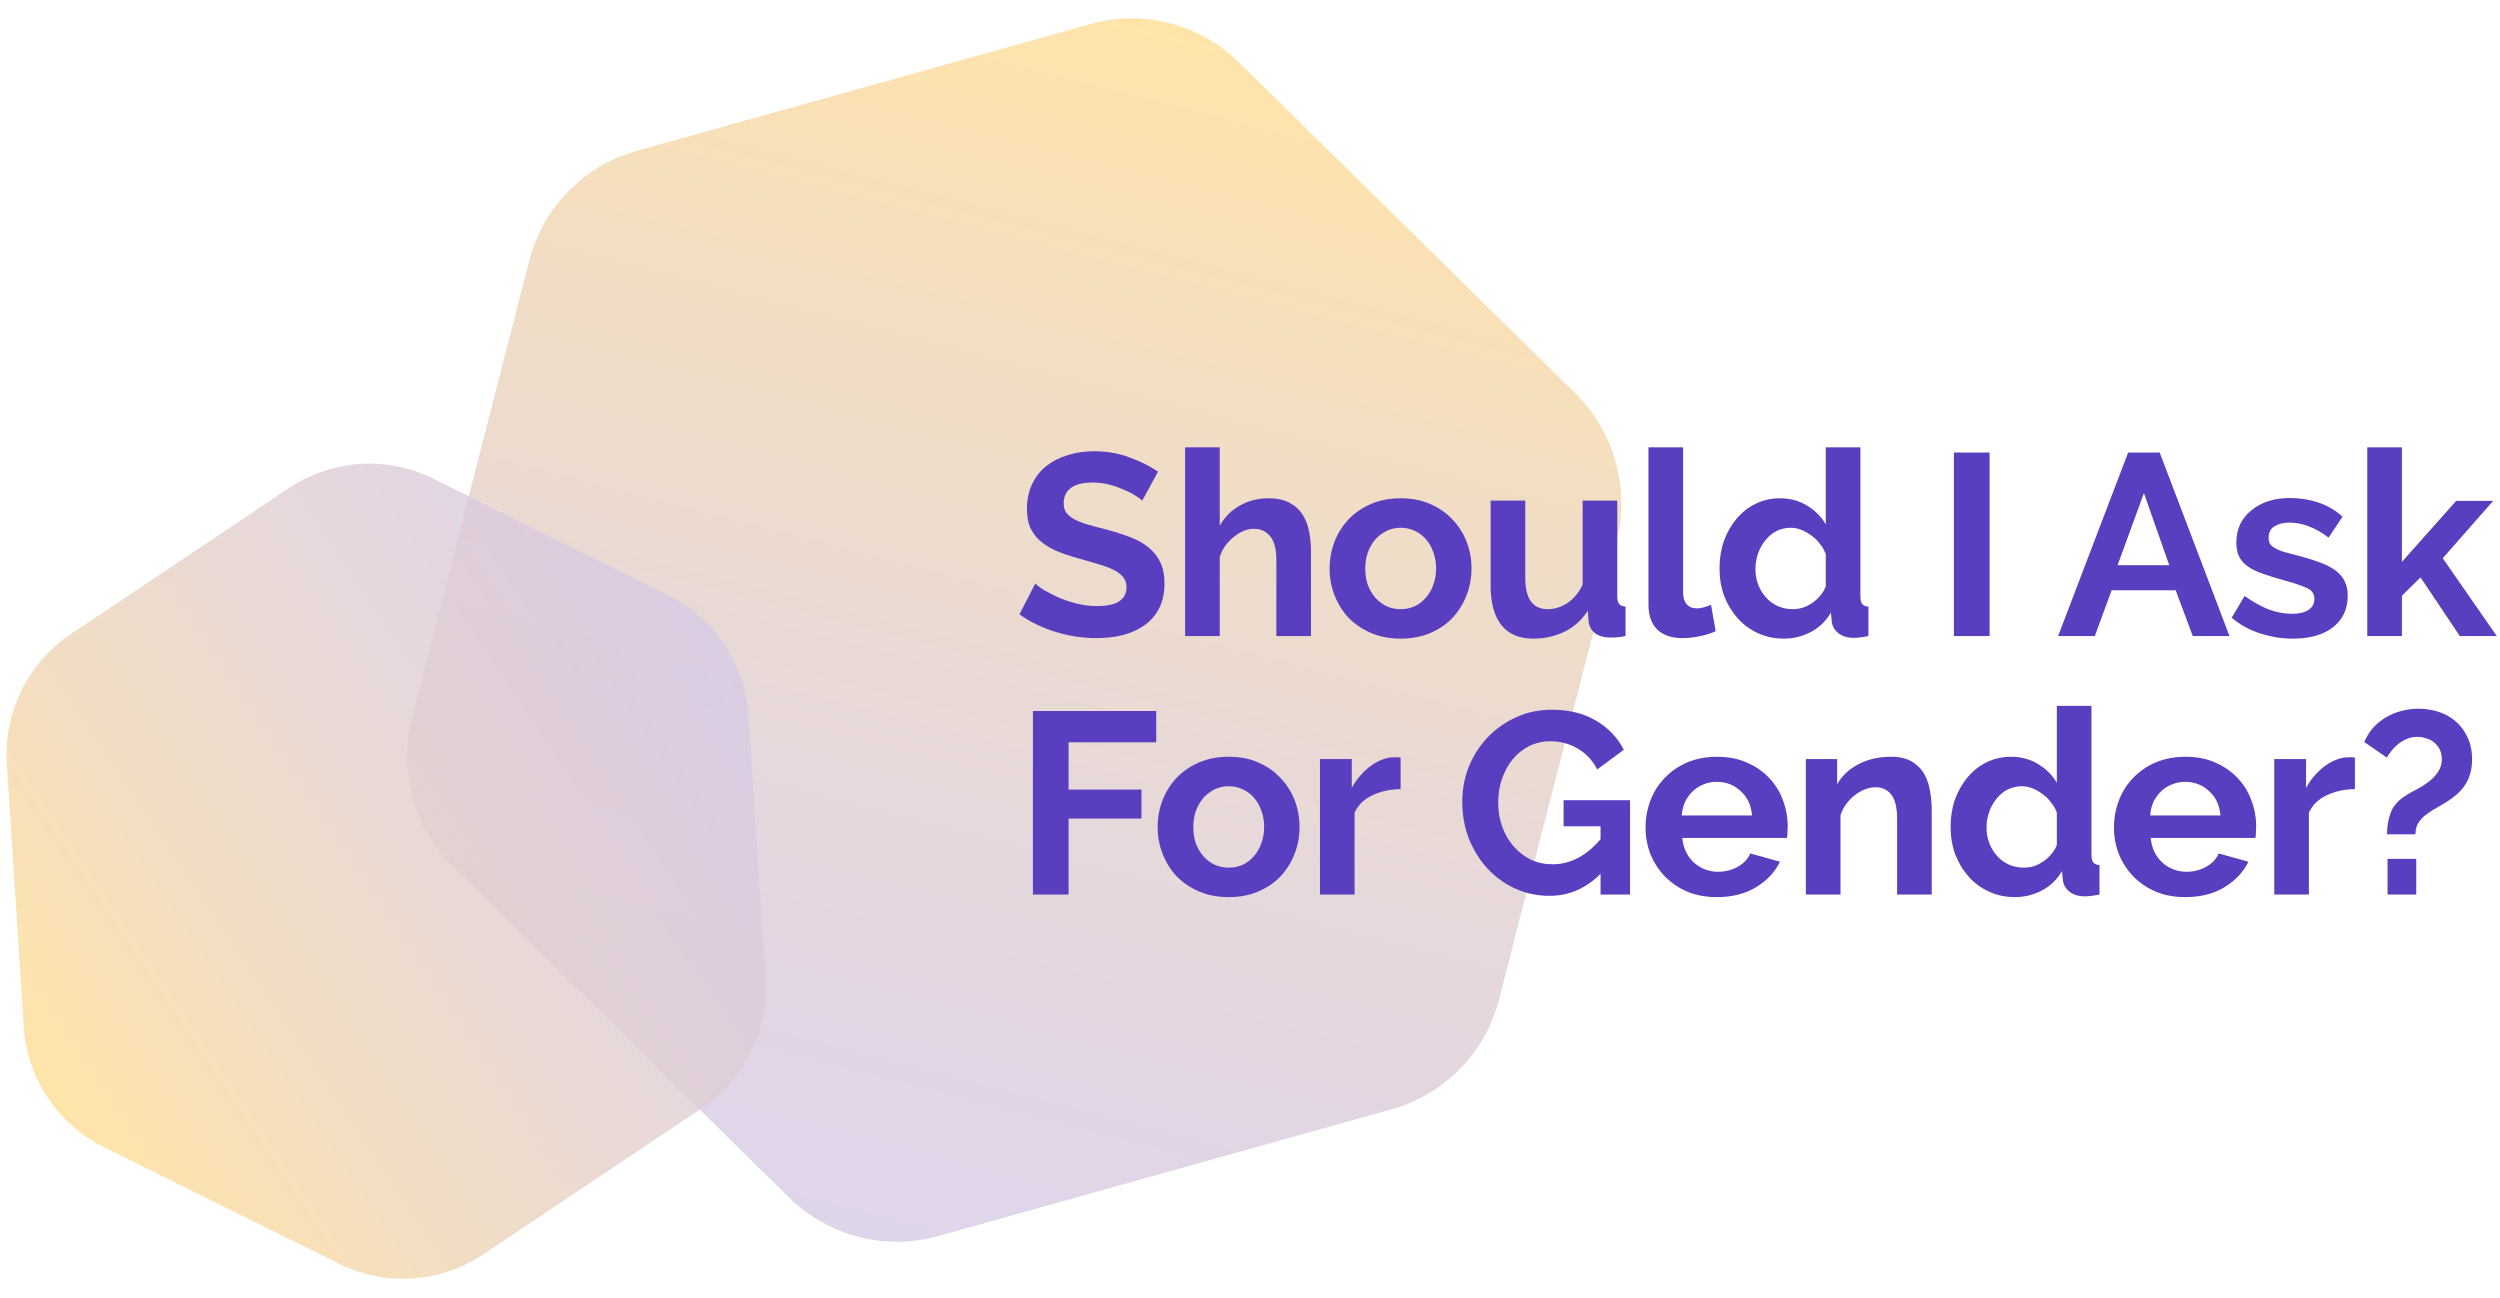
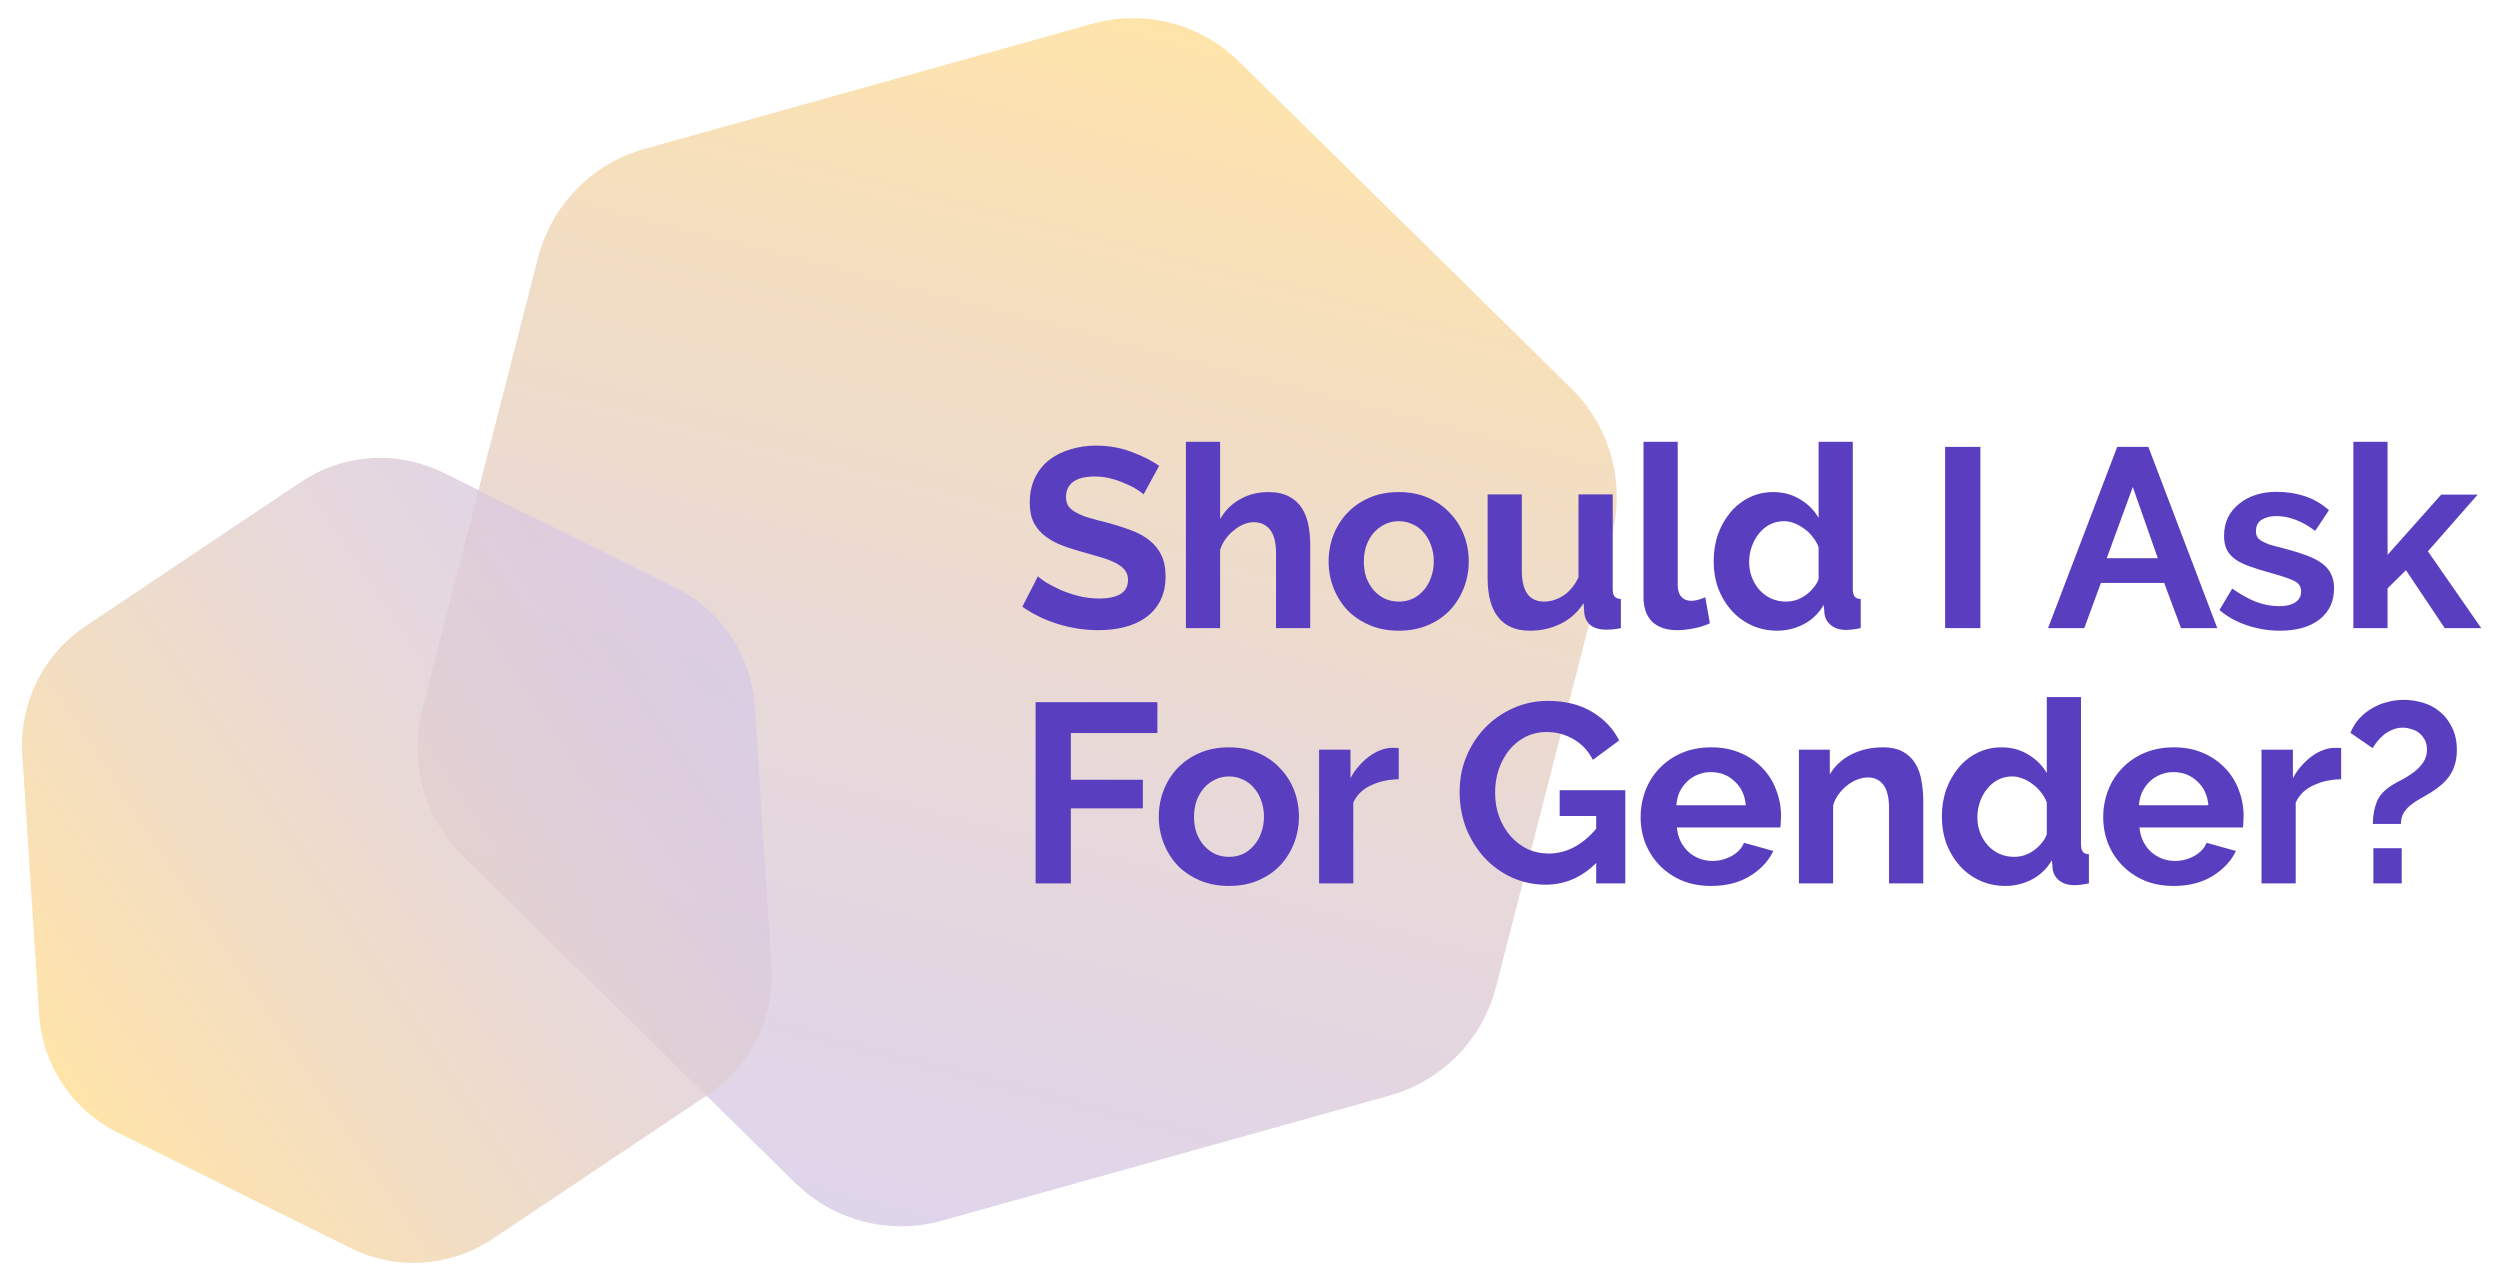
- <svg xmlns="http://www.w3.org/2000/svg" width="210" height="109" viewBox="0 0 210 109" fill="none">
+ <svg xmlns="http://www.w3.org/2000/svg" width="195.09" height="100" viewBox="0 0 210 109" fill="none">
  <path opacity="0.8" d="M125.927 83.937L135.786 45.501C136.936 41.025 135.614 36.272 132.323 33.032L104.081 5.248C100.79 2.008 96.025 0.778 91.591 2.022L53.476 12.674C49.035 13.918 45.593 17.441 44.443 21.917L34.59 60.353C33.441 64.83 34.762 69.582 38.053 72.822L66.303 100.606C69.594 103.846 74.358 105.076 78.792 103.832L116.901 93.18C121.342 91.937 124.784 88.414 125.927 83.937Z" fill="url(#paint0_linear)" />
  <path opacity="0.8" d="M24.284 40.99L5.942 53.266C2.341 55.677 0.296 59.835 0.572 64.167L1.997 86.245C2.279 90.583 4.84 94.438 8.723 96.358L28.49 106.16C32.373 108.088 36.986 107.784 40.587 105.373L58.929 93.097C62.53 90.686 64.575 86.528 64.299 82.197L62.874 60.118C62.592 55.78 60.031 51.926 56.147 50.005L36.38 40.203C32.497 38.275 27.891 38.579 24.284 40.99Z" fill="url(#paint1_linear)" />
  <path d="M95.949 42.051C95.848 41.95 95.66 41.812 95.385 41.639C95.124 41.465 94.799 41.298 94.408 41.139C94.031 40.965 93.619 40.821 93.17 40.705C92.722 40.589 92.266 40.531 91.802 40.531C90.977 40.531 90.362 40.683 89.957 40.987C89.551 41.291 89.349 41.718 89.349 42.268C89.349 42.587 89.421 42.854 89.566 43.072C89.725 43.274 89.95 43.455 90.239 43.614C90.528 43.774 90.89 43.918 91.325 44.049C91.773 44.179 92.287 44.316 92.866 44.461C93.619 44.664 94.299 44.881 94.907 45.112C95.53 45.344 96.051 45.634 96.471 45.981C96.905 46.328 97.238 46.748 97.469 47.24C97.701 47.718 97.817 48.312 97.817 49.021C97.817 49.846 97.657 50.555 97.339 51.149C97.035 51.728 96.615 52.198 96.08 52.56C95.559 52.922 94.951 53.19 94.256 53.363C93.576 53.523 92.859 53.602 92.106 53.602C90.948 53.602 89.805 53.428 88.676 53.081C87.547 52.734 86.533 52.242 85.636 51.605L86.96 49.021C87.091 49.151 87.322 49.325 87.655 49.542C88.003 49.745 88.408 49.955 88.871 50.172C89.334 50.374 89.848 50.548 90.413 50.693C90.977 50.837 91.556 50.91 92.15 50.91C93.8 50.91 94.625 50.382 94.625 49.325C94.625 48.992 94.531 48.71 94.343 48.478C94.154 48.246 93.887 48.044 93.539 47.87C93.192 47.696 92.772 47.537 92.28 47.392C91.788 47.248 91.238 47.088 90.63 46.915C89.892 46.712 89.248 46.495 88.697 46.263C88.162 46.017 87.713 45.735 87.351 45.416C86.989 45.084 86.714 44.707 86.526 44.288C86.352 43.853 86.266 43.339 86.266 42.746C86.266 41.964 86.41 41.269 86.7 40.661C86.989 40.053 87.387 39.547 87.894 39.142C88.415 38.736 89.016 38.432 89.696 38.23C90.376 38.013 91.108 37.904 91.889 37.904C92.975 37.904 93.974 38.078 94.885 38.425C95.797 38.758 96.594 39.156 97.274 39.619L95.949 42.051Z" fill="#593EBF" />
  <path d="M110.123 53.428H107.214V47.045C107.214 46.148 107.047 45.489 106.714 45.069C106.381 44.635 105.911 44.418 105.303 44.418C105.042 44.418 104.767 44.476 104.478 44.591C104.188 44.707 103.913 44.874 103.653 45.091C103.392 45.294 103.153 45.539 102.936 45.829C102.719 46.119 102.56 46.437 102.458 46.784V53.428H99.549V37.578H102.458V44.157C102.878 43.419 103.443 42.854 104.152 42.464C104.876 42.058 105.672 41.856 106.54 41.856C107.279 41.856 107.879 41.986 108.343 42.246C108.806 42.492 109.168 42.825 109.428 43.245C109.689 43.665 109.87 44.143 109.971 44.678C110.072 45.214 110.123 45.764 110.123 46.328V53.428Z" fill="#593EBF" />
  <path d="M117.658 53.646C116.731 53.646 115.899 53.486 115.161 53.168C114.422 52.849 113.793 52.422 113.272 51.887C112.765 51.337 112.374 50.707 112.099 49.998C111.824 49.289 111.687 48.543 111.687 47.761C111.687 46.965 111.824 46.213 112.099 45.503C112.374 44.794 112.765 44.172 113.272 43.636C113.793 43.086 114.422 42.652 115.161 42.333C115.899 42.015 116.731 41.856 117.658 41.856C118.584 41.856 119.409 42.015 120.133 42.333C120.871 42.652 121.494 43.086 122 43.636C122.521 44.172 122.919 44.794 123.194 45.503C123.469 46.213 123.607 46.965 123.607 47.761C123.607 48.543 123.469 49.289 123.194 49.998C122.919 50.707 122.529 51.337 122.022 51.887C121.515 52.422 120.893 52.849 120.155 53.168C119.416 53.486 118.584 53.646 117.658 53.646ZM114.683 47.761C114.683 48.268 114.755 48.731 114.9 49.151C115.059 49.556 115.269 49.911 115.53 50.215C115.805 50.519 116.123 50.758 116.485 50.931C116.847 51.091 117.238 51.17 117.658 51.17C118.077 51.17 118.468 51.091 118.83 50.931C119.192 50.758 119.503 50.519 119.764 50.215C120.039 49.911 120.249 49.549 120.393 49.129C120.553 48.71 120.632 48.246 120.632 47.74C120.632 47.248 120.553 46.792 120.393 46.372C120.249 45.952 120.039 45.59 119.764 45.286C119.503 44.982 119.192 44.751 118.83 44.591C118.468 44.418 118.077 44.331 117.658 44.331C117.238 44.331 116.847 44.418 116.485 44.591C116.123 44.765 115.805 45.004 115.53 45.308C115.269 45.612 115.059 45.974 114.9 46.394C114.755 46.813 114.683 47.269 114.683 47.761Z" fill="#593EBF" />
  <path d="M128.795 53.646C127.623 53.646 126.732 53.269 126.124 52.517C125.516 51.764 125.212 50.649 125.212 49.173V42.051H128.122V48.543C128.122 50.295 128.752 51.17 130.011 51.17C130.575 51.17 131.118 51.004 131.639 50.671C132.175 50.324 132.609 49.803 132.942 49.108V42.051H135.852V50.085C135.852 50.389 135.902 50.606 136.004 50.736C136.119 50.866 136.3 50.939 136.546 50.953V53.428C136.257 53.486 136.011 53.523 135.808 53.537C135.62 53.551 135.446 53.559 135.287 53.559C134.766 53.559 134.339 53.443 134.006 53.211C133.688 52.965 133.499 52.632 133.442 52.213L133.376 51.301C132.87 52.082 132.218 52.669 131.422 53.059C130.626 53.45 129.75 53.646 128.795 53.646Z" fill="#593EBF" />
  <path d="M138.472 37.578H141.381V49.781C141.381 50.2 141.482 50.526 141.685 50.758C141.888 50.989 142.177 51.105 142.554 51.105C142.727 51.105 142.915 51.076 143.118 51.018C143.335 50.961 143.538 50.888 143.726 50.801L144.117 53.016C143.726 53.204 143.27 53.349 142.749 53.45C142.228 53.551 141.757 53.602 141.338 53.602C140.426 53.602 139.716 53.363 139.21 52.886C138.718 52.394 138.472 51.699 138.472 50.801V37.578Z" fill="#593EBF" />
  <path d="M149.846 53.646C149.065 53.646 148.341 53.494 147.675 53.19C147.009 52.886 146.438 52.466 145.96 51.93C145.482 51.395 145.106 50.772 144.831 50.063C144.57 49.339 144.44 48.565 144.44 47.74C144.44 46.915 144.563 46.148 144.809 45.438C145.07 44.729 145.424 44.106 145.873 43.571C146.322 43.035 146.857 42.616 147.48 42.312C148.102 42.008 148.783 41.856 149.521 41.856C150.36 41.856 151.113 42.058 151.779 42.464C152.459 42.869 152.988 43.397 153.364 44.049V37.578H156.273V50.085C156.273 50.389 156.324 50.606 156.425 50.736C156.527 50.866 156.7 50.939 156.947 50.953V53.428C156.44 53.53 156.027 53.581 155.709 53.581C155.188 53.581 154.761 53.45 154.428 53.19C154.095 52.929 153.907 52.589 153.863 52.169L153.798 51.453C153.378 52.176 152.807 52.726 152.083 53.103C151.374 53.465 150.628 53.646 149.846 53.646ZM150.606 51.17C150.881 51.17 151.164 51.127 151.453 51.04C151.743 50.939 152.011 50.801 152.257 50.627C152.503 50.454 152.72 50.251 152.908 50.02C153.111 49.788 153.263 49.535 153.364 49.26V46.546C153.248 46.227 153.082 45.938 152.865 45.677C152.662 45.402 152.423 45.17 152.148 44.982C151.887 44.78 151.605 44.62 151.301 44.505C151.012 44.389 150.722 44.331 150.433 44.331C149.998 44.331 149.593 44.425 149.217 44.613C148.855 44.801 148.544 45.062 148.283 45.395C148.023 45.713 147.82 46.082 147.675 46.502C147.53 46.922 147.458 47.356 147.458 47.805C147.458 48.283 147.538 48.724 147.697 49.129C147.856 49.535 148.073 49.889 148.348 50.193C148.623 50.497 148.949 50.736 149.325 50.91C149.716 51.084 150.143 51.17 150.606 51.17Z" fill="#593EBF" />
  <path d="M164.128 53.428V38.013H167.125V53.428H164.128Z" fill="#593EBF" />
  <path d="M178.765 38.013H181.414L187.277 53.428H184.193L182.76 49.585H177.376L175.964 53.428H172.881L178.765 38.013ZM182.217 47.479L180.09 41.421L177.875 47.479H182.217Z" fill="#593EBF" />
  <path d="M192.607 53.646C191.652 53.646 190.718 53.494 189.806 53.19C188.894 52.886 188.113 52.451 187.461 51.887L188.547 50.063C189.242 50.555 189.915 50.931 190.566 51.192C191.232 51.438 191.891 51.561 192.542 51.561C193.121 51.561 193.577 51.453 193.91 51.236C194.243 51.018 194.409 50.707 194.409 50.302C194.409 49.897 194.214 49.6 193.823 49.412C193.432 49.224 192.795 49.006 191.913 48.76C191.174 48.558 190.545 48.362 190.024 48.174C189.502 47.986 189.083 47.776 188.764 47.544C188.446 47.298 188.214 47.023 188.069 46.719C187.925 46.401 187.852 46.025 187.852 45.59C187.852 45.011 187.961 44.49 188.178 44.027C188.41 43.564 188.728 43.173 189.133 42.854C189.539 42.522 190.009 42.268 190.545 42.094C191.095 41.921 191.688 41.834 192.325 41.834C193.179 41.834 193.975 41.957 194.713 42.203C195.466 42.449 196.154 42.847 196.776 43.397L195.604 45.156C195.025 44.722 194.46 44.403 193.91 44.201C193.374 43.998 192.839 43.897 192.303 43.897C191.811 43.897 191.399 43.998 191.066 44.201C190.733 44.403 190.566 44.729 190.566 45.178C190.566 45.38 190.603 45.547 190.675 45.677C190.762 45.807 190.892 45.923 191.066 46.025C191.239 46.126 191.464 46.227 191.739 46.328C192.028 46.415 192.383 46.509 192.803 46.611C193.584 46.813 194.25 47.016 194.8 47.219C195.365 47.421 195.821 47.653 196.168 47.913C196.53 48.174 196.791 48.478 196.95 48.825C197.124 49.158 197.21 49.564 197.21 50.041C197.21 51.156 196.798 52.039 195.973 52.69C195.148 53.327 194.026 53.646 192.607 53.646Z" fill="#593EBF" />
  <path d="M206.624 53.428L203.324 48.5L201.761 50.041V53.428H198.851V37.578H201.761V47.197L206.32 42.073H209.425L205.191 46.893L209.729 53.428H206.624Z" fill="#593EBF" />
  <path d="M86.765 75.141V59.725H97.122V62.352H89.761V66.326H95.884V68.758H89.761V75.141H86.765Z" fill="#593EBF" />
  <path d="M103.213 75.358C102.287 75.358 101.454 75.199 100.716 74.881C99.978 74.562 99.348 74.135 98.827 73.6C98.321 73.049 97.93 72.42 97.655 71.71C97.38 71.001 97.242 70.256 97.242 69.474C97.242 68.678 97.38 67.925 97.655 67.216C97.93 66.507 98.321 65.884 98.827 65.349C99.348 64.799 99.978 64.364 100.716 64.046C101.454 63.727 102.287 63.568 103.213 63.568C104.14 63.568 104.965 63.727 105.688 64.046C106.427 64.364 107.049 64.799 107.556 65.349C108.077 65.884 108.475 66.507 108.75 67.216C109.025 67.925 109.162 68.678 109.162 69.474C109.162 70.256 109.025 71.001 108.75 71.71C108.475 72.42 108.084 73.049 107.577 73.6C107.071 74.135 106.448 74.562 105.71 74.881C104.972 75.199 104.14 75.358 103.213 75.358ZM100.239 69.474C100.239 69.981 100.311 70.444 100.456 70.864C100.615 71.269 100.825 71.624 101.085 71.928C101.36 72.232 101.679 72.471 102.041 72.644C102.403 72.803 102.793 72.883 103.213 72.883C103.633 72.883 104.024 72.803 104.386 72.644C104.748 72.471 105.059 72.232 105.319 71.928C105.594 71.624 105.804 71.262 105.949 70.842C106.108 70.422 106.188 69.959 106.188 69.452C106.188 68.96 106.108 68.504 105.949 68.085C105.804 67.665 105.594 67.303 105.319 66.999C105.059 66.695 104.748 66.463 104.386 66.304C104.024 66.13 103.633 66.043 103.213 66.043C102.793 66.043 102.403 66.13 102.041 66.304C101.679 66.478 101.36 66.717 101.085 67.021C100.825 67.325 100.615 67.686 100.456 68.106C100.311 68.526 100.239 68.982 100.239 69.474Z" fill="#593EBF" />
  <path d="M117.651 66.282C116.768 66.297 115.979 66.471 115.284 66.803C114.589 67.122 114.09 67.607 113.786 68.258V75.141H110.877V63.764H113.547V66.195C113.75 65.805 113.989 65.457 114.264 65.153C114.539 64.835 114.835 64.56 115.154 64.328C115.472 64.097 115.791 63.923 116.109 63.807C116.442 63.677 116.761 63.612 117.065 63.612C117.224 63.612 117.34 63.612 117.412 63.612C117.499 63.612 117.578 63.619 117.651 63.633V66.282Z" fill="#593EBF" />
  <path d="M134.446 73.404C133.216 74.635 131.783 75.25 130.147 75.25C129.134 75.25 128.179 75.047 127.281 74.642C126.398 74.236 125.624 73.679 124.958 72.97C124.307 72.261 123.786 71.428 123.395 70.473C123.018 69.503 122.83 68.461 122.83 67.346C122.83 66.29 123.018 65.298 123.395 64.372C123.786 63.431 124.314 62.613 124.98 61.918C125.66 61.209 126.456 60.651 127.368 60.246C128.28 59.827 129.272 59.617 130.343 59.617C131.79 59.617 133.028 59.921 134.056 60.529C135.098 61.136 135.879 61.954 136.401 62.982L134.164 64.632C133.773 63.865 133.223 63.279 132.514 62.873C131.819 62.468 131.059 62.266 130.234 62.266C129.583 62.266 128.982 62.403 128.432 62.678C127.896 62.953 127.433 63.329 127.042 63.807C126.666 64.285 126.369 64.835 126.152 65.457C125.95 66.08 125.848 66.738 125.848 67.433C125.848 68.157 125.964 68.837 126.196 69.474C126.427 70.097 126.746 70.639 127.151 71.103C127.556 71.566 128.034 71.935 128.584 72.21C129.149 72.471 129.757 72.601 130.408 72.601C131.899 72.601 133.245 71.899 134.446 70.495V69.409H131.342V67.216H136.922V75.141H134.446V73.404Z" fill="#593EBF" />
  <path d="M144.22 75.358C143.308 75.358 142.482 75.206 141.744 74.902C141.006 74.584 140.376 74.157 139.855 73.621C139.334 73.086 138.929 72.463 138.639 71.754C138.364 71.045 138.227 70.299 138.227 69.517C138.227 68.707 138.364 67.947 138.639 67.238C138.914 66.514 139.312 65.884 139.834 65.349C140.355 64.799 140.984 64.364 141.723 64.046C142.475 63.727 143.315 63.568 144.241 63.568C145.168 63.568 145.993 63.727 146.716 64.046C147.455 64.364 148.077 64.791 148.584 65.327C149.105 65.863 149.496 66.485 149.756 67.194C150.031 67.904 150.169 68.642 150.169 69.409C150.169 69.597 150.162 69.778 150.147 69.952C150.147 70.126 150.133 70.27 150.104 70.386H141.31C141.353 70.835 141.462 71.233 141.636 71.58C141.809 71.928 142.034 72.224 142.309 72.471C142.584 72.716 142.895 72.905 143.242 73.035C143.59 73.165 143.952 73.23 144.328 73.23C144.907 73.23 145.45 73.093 145.957 72.818C146.478 72.528 146.832 72.152 147.02 71.689L149.517 72.384C149.098 73.252 148.425 73.969 147.498 74.533C146.586 75.083 145.493 75.358 144.22 75.358ZM147.172 68.497C147.1 67.643 146.782 66.963 146.217 66.456C145.667 65.935 144.994 65.674 144.198 65.674C143.807 65.674 143.438 65.747 143.09 65.891C142.758 66.022 142.461 66.21 142.2 66.456C141.94 66.702 141.723 66.999 141.549 67.346C141.39 67.694 141.296 68.077 141.267 68.497H147.172Z" fill="#593EBF" />
  <path d="M162.266 75.141H159.356V68.758C159.356 67.846 159.197 67.18 158.878 66.76C158.56 66.34 158.118 66.13 157.554 66.13C157.264 66.13 156.968 66.188 156.664 66.304C156.36 66.42 156.07 66.586 155.795 66.803C155.535 67.006 155.296 67.252 155.079 67.542C154.862 67.831 154.702 68.15 154.601 68.497V75.141H151.692V63.764H154.319V65.87C154.739 65.146 155.347 64.582 156.143 64.176C156.939 63.771 157.836 63.568 158.835 63.568C159.544 63.568 160.123 63.699 160.572 63.959C161.021 64.22 161.368 64.56 161.614 64.98C161.86 65.399 162.027 65.877 162.114 66.413C162.215 66.948 162.266 67.491 162.266 68.041V75.141Z" fill="#593EBF" />
  <path d="M169.257 75.358C168.476 75.358 167.752 75.206 167.086 74.902C166.42 74.598 165.849 74.178 165.371 73.643C164.893 73.107 164.517 72.485 164.242 71.776C163.981 71.052 163.851 70.278 163.851 69.452C163.851 68.627 163.974 67.86 164.22 67.151C164.481 66.442 164.835 65.819 165.284 65.284C165.733 64.748 166.268 64.328 166.891 64.024C167.513 63.72 168.193 63.568 168.932 63.568C169.771 63.568 170.524 63.771 171.19 64.176C171.87 64.582 172.399 65.11 172.775 65.761V59.291H175.684V71.797C175.684 72.101 175.735 72.319 175.836 72.449C175.938 72.579 176.111 72.651 176.357 72.666V75.141C175.851 75.242 175.438 75.293 175.12 75.293C174.599 75.293 174.172 75.163 173.839 74.902C173.506 74.642 173.318 74.302 173.274 73.882L173.209 73.165C172.789 73.889 172.218 74.439 171.494 74.815C170.785 75.177 170.039 75.358 169.257 75.358ZM170.017 72.883C170.292 72.883 170.575 72.84 170.864 72.753C171.154 72.651 171.421 72.514 171.668 72.34C171.914 72.166 172.131 71.964 172.319 71.732C172.522 71.501 172.674 71.247 172.775 70.972V68.258C172.659 67.94 172.493 67.65 172.275 67.39C172.073 67.115 171.834 66.883 171.559 66.695C171.298 66.492 171.016 66.333 170.712 66.217C170.423 66.101 170.133 66.043 169.844 66.043C169.409 66.043 169.004 66.138 168.628 66.326C168.266 66.514 167.955 66.775 167.694 67.107C167.434 67.426 167.231 67.795 167.086 68.215C166.941 68.635 166.869 69.069 166.869 69.517C166.869 69.995 166.949 70.437 167.108 70.842C167.267 71.247 167.484 71.602 167.759 71.906C168.034 72.21 168.36 72.449 168.736 72.623C169.127 72.796 169.554 72.883 170.017 72.883Z" fill="#593EBF" />
  <path d="M183.567 75.358C182.655 75.358 181.83 75.206 181.091 74.902C180.353 74.584 179.724 74.157 179.202 73.621C178.681 73.086 178.276 72.463 177.987 71.754C177.712 71.045 177.574 70.299 177.574 69.517C177.574 68.707 177.712 67.947 177.987 67.238C178.262 66.514 178.66 65.884 179.181 65.349C179.702 64.799 180.332 64.364 181.07 64.046C181.822 63.727 182.662 63.568 183.588 63.568C184.515 63.568 185.34 63.727 186.064 64.046C186.802 64.364 187.424 64.791 187.931 65.327C188.452 65.863 188.843 66.485 189.103 67.194C189.378 67.904 189.516 68.642 189.516 69.409C189.516 69.597 189.509 69.778 189.494 69.952C189.494 70.126 189.48 70.27 189.451 70.386H180.657C180.701 70.835 180.809 71.233 180.983 71.58C181.157 71.928 181.381 72.224 181.656 72.471C181.931 72.716 182.242 72.905 182.59 73.035C182.937 73.165 183.299 73.23 183.675 73.23C184.254 73.23 184.797 73.093 185.304 72.818C185.825 72.528 186.179 72.152 186.368 71.689L188.865 72.384C188.445 73.252 187.772 73.969 186.845 74.533C185.933 75.083 184.841 75.358 183.567 75.358ZM186.52 68.497C186.447 67.643 186.129 66.963 185.564 66.456C185.014 65.935 184.341 65.674 183.545 65.674C183.154 65.674 182.785 65.747 182.438 65.891C182.105 66.022 181.808 66.21 181.547 66.456C181.287 66.702 181.07 66.999 180.896 67.346C180.737 67.694 180.643 68.077 180.614 68.497H186.52Z" fill="#593EBF" />
  <path d="M197.813 66.282C196.93 66.297 196.141 66.471 195.446 66.803C194.752 67.122 194.252 67.607 193.948 68.258V75.141H191.039V63.764H193.709V66.195C193.912 65.805 194.151 65.457 194.426 65.153C194.701 64.835 194.998 64.56 195.316 64.328C195.635 64.097 195.953 63.923 196.271 63.807C196.604 63.677 196.923 63.612 197.227 63.612C197.386 63.612 197.502 63.612 197.574 63.612C197.661 63.612 197.741 63.619 197.813 63.633V66.282Z" fill="#593EBF" />
  <path d="M200.51 70.082C200.51 69.373 200.626 68.736 200.858 68.171C201.089 67.607 201.567 67.115 202.291 66.695C202.508 66.565 202.776 66.42 203.094 66.261C203.412 66.087 203.724 65.884 204.028 65.653C204.332 65.421 204.585 65.153 204.788 64.849C205.005 64.531 205.113 64.169 205.113 63.764C205.113 63.46 205.055 63.192 204.94 62.96C204.824 62.729 204.672 62.533 204.484 62.374C204.295 62.215 204.071 62.099 203.811 62.027C203.564 61.94 203.311 61.896 203.051 61.896C202.732 61.896 202.443 61.954 202.182 62.07C201.922 62.171 201.683 62.309 201.466 62.483C201.263 62.642 201.075 62.83 200.901 63.047C200.742 63.25 200.604 63.445 200.488 63.633L198.6 62.331C198.788 61.882 199.034 61.484 199.338 61.136C199.656 60.789 200.011 60.5 200.402 60.268C200.807 60.022 201.241 59.841 201.704 59.725C202.168 59.595 202.645 59.53 203.137 59.53C203.687 59.53 204.23 59.609 204.766 59.769C205.301 59.928 205.779 60.181 206.199 60.529C206.633 60.876 206.981 61.325 207.241 61.875C207.516 62.41 207.654 63.054 207.654 63.807C207.654 64.27 207.596 64.683 207.48 65.045C207.379 65.392 207.227 65.711 207.024 66C206.821 66.29 206.583 66.55 206.307 66.782C206.032 67.013 205.721 67.238 205.374 67.455C205.084 67.629 204.795 67.795 204.505 67.954C204.216 68.114 203.948 68.294 203.702 68.497C203.47 68.685 203.275 68.91 203.116 69.17C202.971 69.416 202.899 69.72 202.899 70.082H200.51ZM200.554 75.141V72.145H202.964V75.141H200.554Z" fill="#593EBF" />
  <defs>
    <linearGradient id="paint0_linear" x1="98.265" y1="1.953" x2="55.445" y2="167.802" gradientUnits="userSpaceOnUse">
      <stop stop-color="#FFDD94" />
      <stop offset="0.003" stop-color="#FFDD95" />
      <stop offset="0.193" stop-color="#EED5B6" />
      <stop offset="0.385" stop-color="#E1CED1" />
      <stop offset="0.582" stop-color="#D8CAE4" />
      <stop offset="0.784" stop-color="#D3C7EF" />
      <stop offset="1" stop-color="#D1C6F3" />
    </linearGradient>
    <linearGradient id="paint1_linear" x1="4.025" y1="92.202" x2="96.747" y2="30.549" gradientUnits="userSpaceOnUse">
      <stop stop-color="#FFDD94" />
      <stop offset="0.003" stop-color="#FFDD95" />
      <stop offset="0.193" stop-color="#EED5B6" />
      <stop offset="0.385" stop-color="#E1CED1" />
      <stop offset="0.582" stop-color="#D8CAE4" />
      <stop offset="0.784" stop-color="#D3C7EF" />
      <stop offset="1" stop-color="#D1C6F3" />
    </linearGradient>
  </defs>
</svg>
